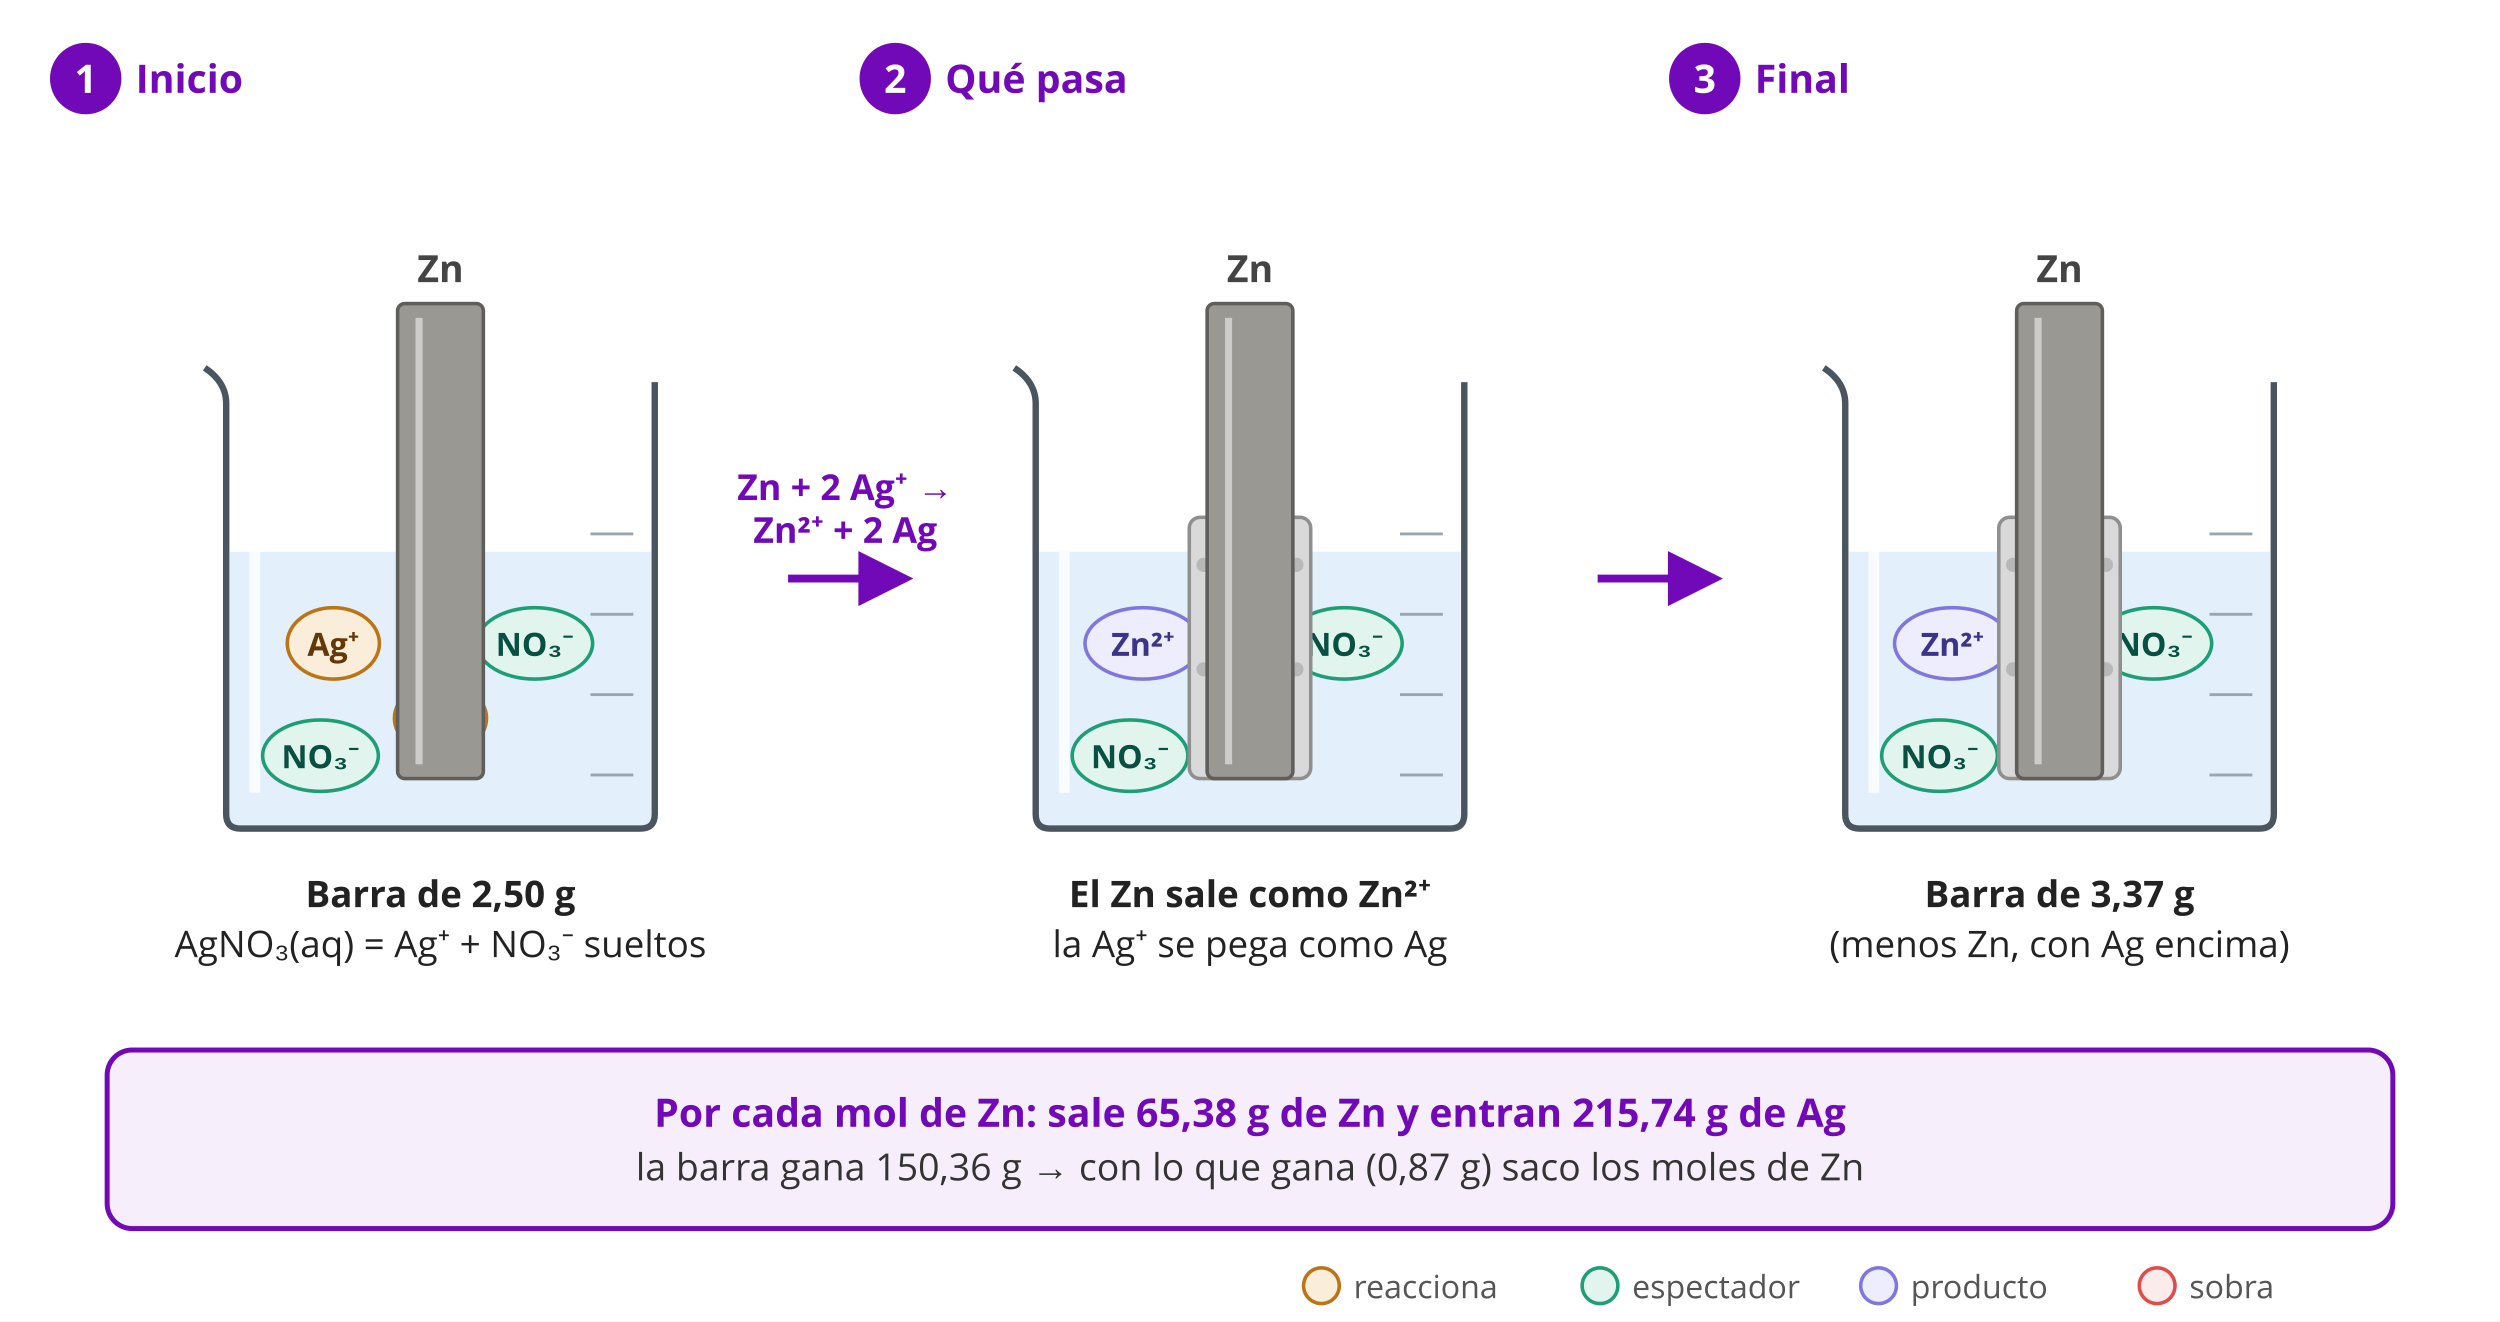
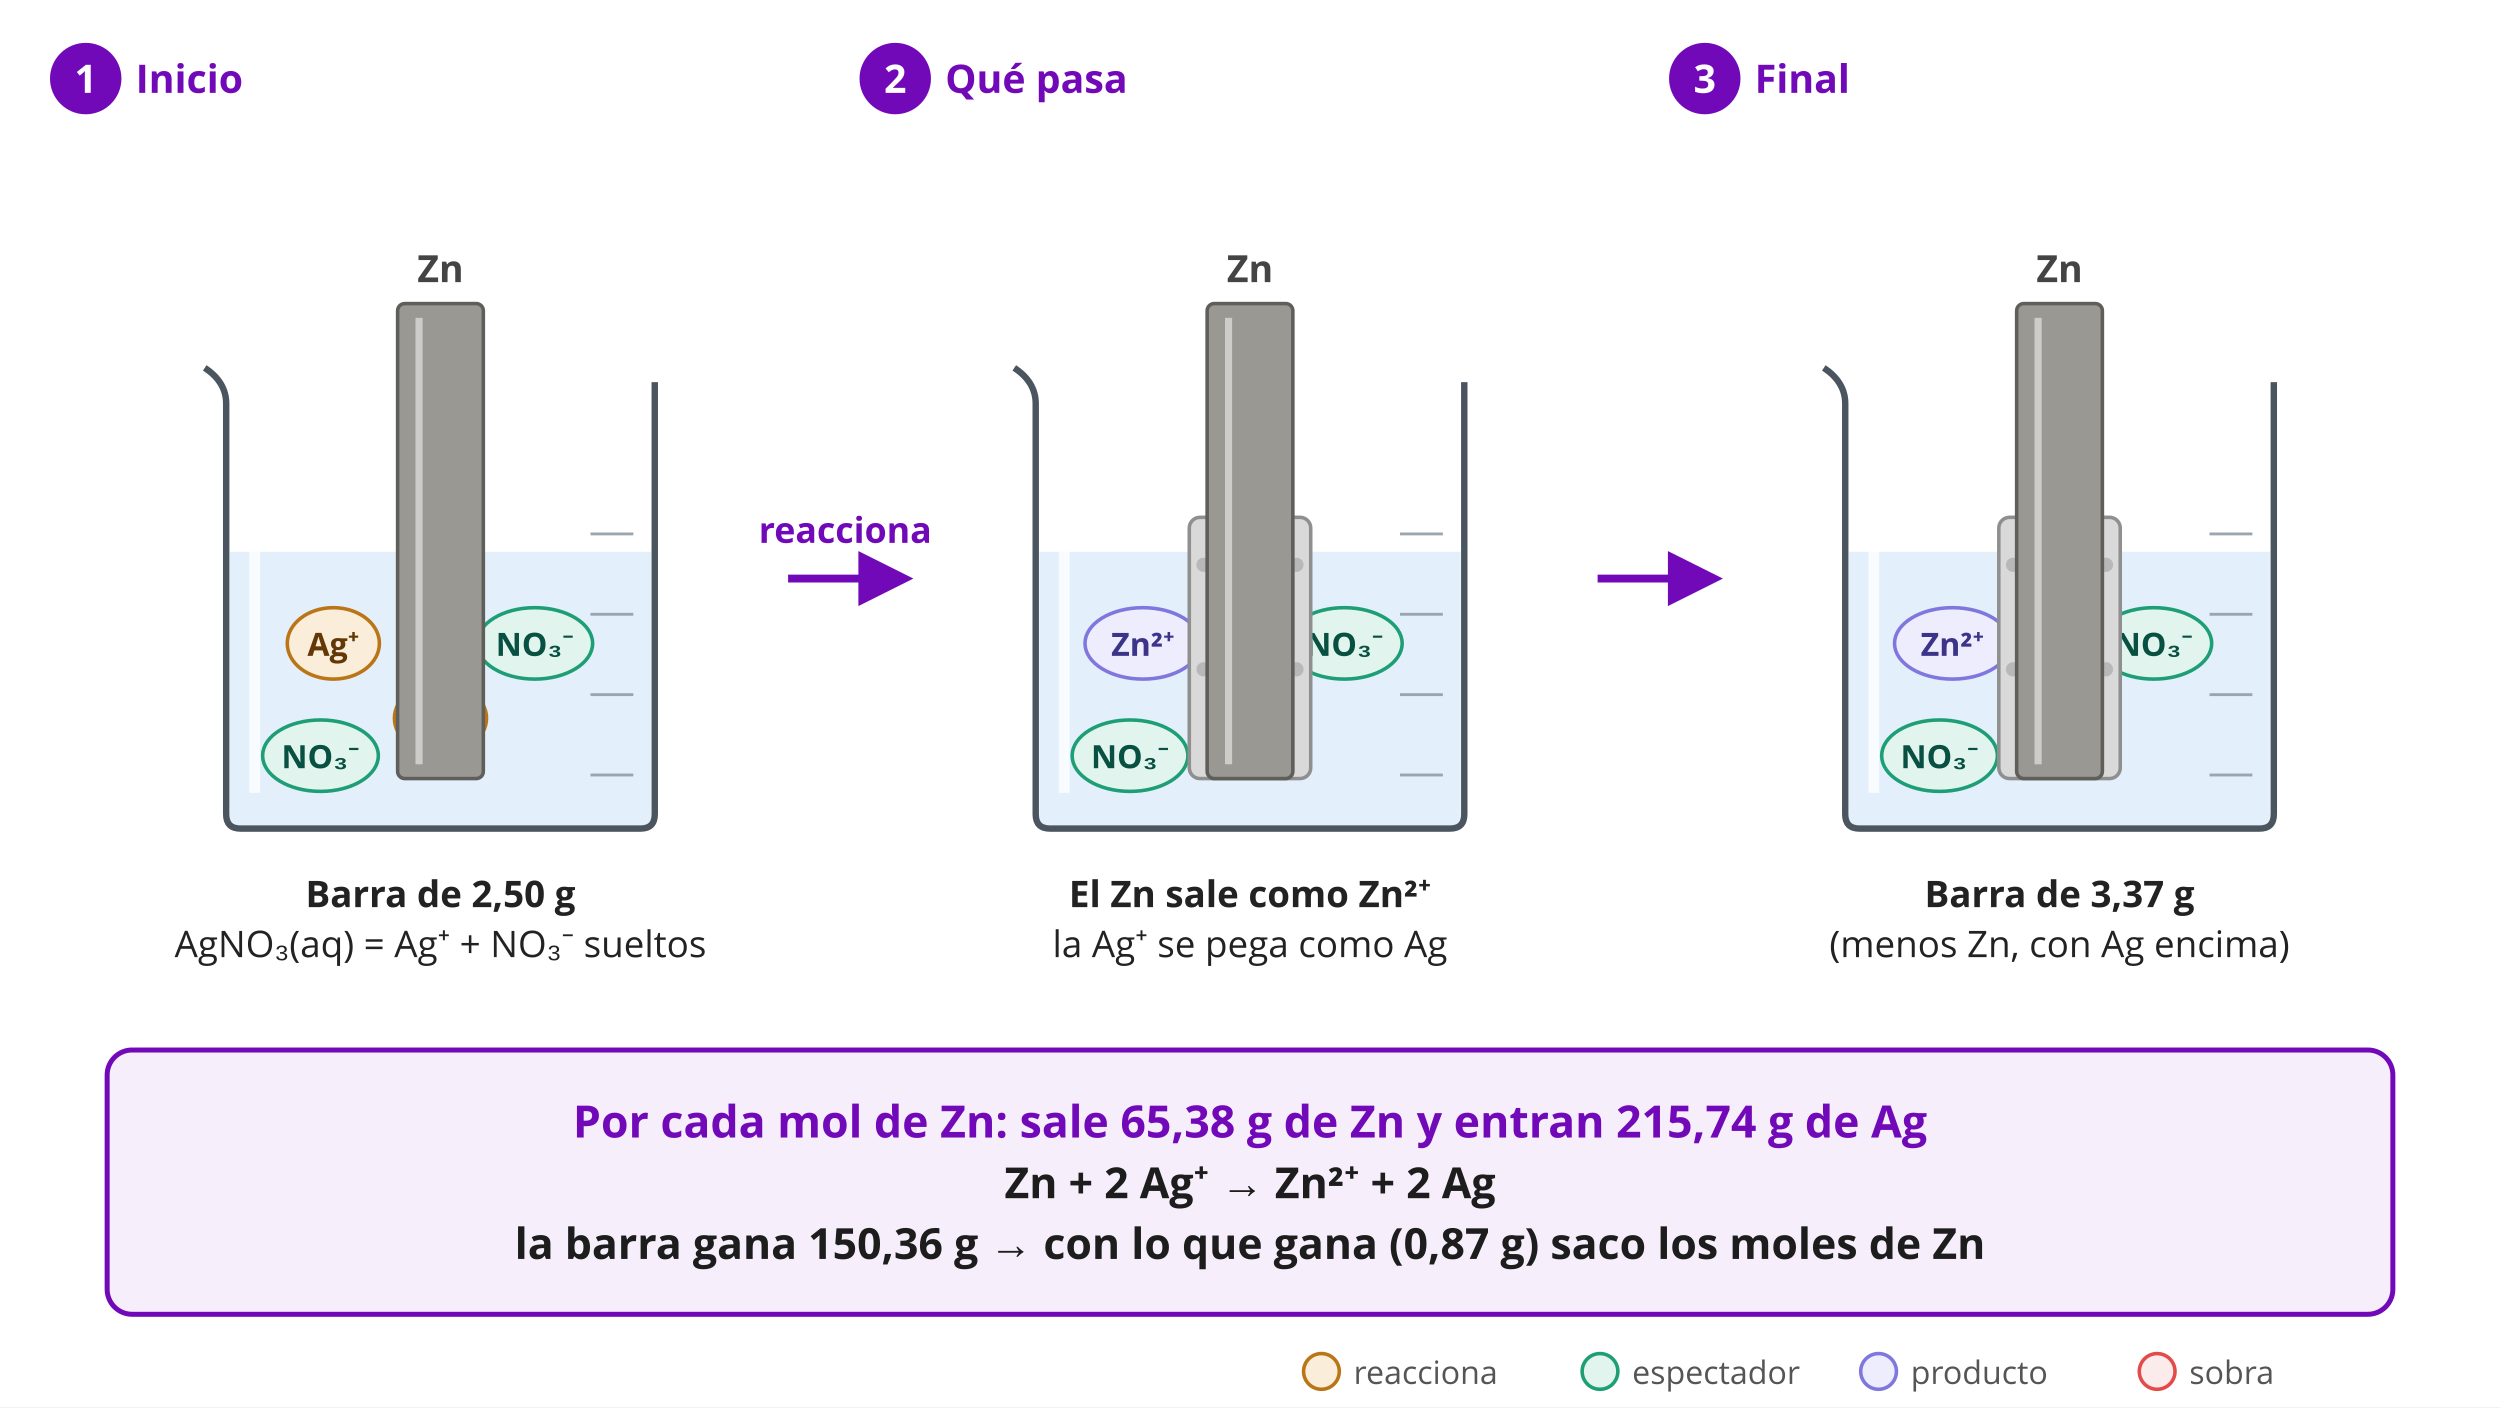
- <svg xmlns="http://www.w3.org/2000/svg" viewBox="0 0 700 370" width="700" height="370">
+ <svg xmlns="http://www.w3.org/2000/svg" viewBox="0 0 700 394" width="700" height="394">
  <defs>
    <marker id="pta" viewBox="0 0 10 10" refX="8" refY="5" markerWidth="7" markerHeight="7" orient="auto-start-reverse">
      <path d="M0 0 L10 5 L0 10 z" fill="#7209b9" />
    </marker>
  </defs>
-   <rect width="700" height="370" fill="white" />
+   <rect width="700" height="394" fill="white" />
  <circle cx="24.0" cy="22" r="10" fill="#7209b9" />
  <text x="24.0" y="26" text-anchor="middle" font-size="11" font-weight="bold" fill="white" font-family="Open Sans, Arial, sans-serif">1</text>
  <text x="40.0" y="26" text-anchor="start" font-size="11.5" font-weight="bold" fill="#7209b9" font-family="Open Sans, Arial, sans-serif" />
  <text x="38.0" y="26" text-anchor="start" font-size="11" font-weight="bold" fill="#7209b9" font-family="Open Sans, Arial, sans-serif">Inicio</text>
  <rect x="64.333" y="154.5" width="118" height="76.5" fill="#e3f0fb" />
  <path d="M57.333 103 Q63.333 107 63.333 113 V228 Q63.333 232 67.333 232 H179.333 Q183.333 232 183.333 228 V107" fill="none" stroke="#4a5560" stroke-width="1.8" />
  <line x1="165.333" y1="217.0" x2="177.333" y2="217.0" stroke="#9aa5ae" stroke-width=".8" />
  <line x1="165.333" y1="194.5" x2="177.333" y2="194.5" stroke="#9aa5ae" stroke-width=".8" />
  <line x1="165.333" y1="172.0" x2="177.333" y2="172.0" stroke="#9aa5ae" stroke-width=".8" />
  <line x1="165.333" y1="149.5" x2="177.333" y2="149.5" stroke="#9aa5ae" stroke-width=".8" />
  <line x1="71.333" y1="121" x2="71.333" y2="222" stroke="white" stroke-width="3" opacity=".8" />
  <ellipse cx="93.333" cy="180.15" rx="12.9" ry="10" fill="#FAEEDA" stroke="#BA7517" stroke-width="1" />
  <text x="93.333" y="183.65" text-anchor="middle" font-size="9" font-weight="bold" fill="#633806" font-family="Open Sans, Arial, sans-serif">Ag⁺</text>
  <ellipse cx="149.733" cy="180.15" rx="16.2" ry="10" fill="#E1F5EE" stroke="#1D9E75" stroke-width="1" />
  <text x="149.733" y="183.65" text-anchor="middle" font-size="9" font-weight="bold" fill="#085041" font-family="Open Sans, Arial, sans-serif">NO₃⁻</text>
  <ellipse cx="123.333" cy="201.11" rx="12.9" ry="10" fill="#FAEEDA" stroke="#BA7517" stroke-width="1" />
  <text x="123.333" y="204.61" text-anchor="middle" font-size="9" font-weight="bold" fill="#633806" font-family="Open Sans, Arial, sans-serif">Ag⁺</text>
  <ellipse cx="89.733" cy="211.59" rx="16.2" ry="10" fill="#E1F5EE" stroke="#1D9E75" stroke-width="1" />
  <text x="89.733" y="215.09" text-anchor="middle" font-size="9" font-weight="bold" fill="#085041" font-family="Open Sans, Arial, sans-serif">NO₃⁻</text>
  <rect x="111.333" y="85" width="24" height="133" rx="2" fill="#9a9893" stroke="#5F5E5A" />
  <line x1="117.333" y1="89" x2="117.333" y2="214" stroke="white" stroke-width="2" opacity=".5" />
  <text x="123.333" y="79" text-anchor="middle" font-size="10.5" font-weight="bold" fill="#444" font-family="Open Sans, Arial, sans-serif">Zn</text>
  <text x="123.333" y="254" text-anchor="middle" font-size="10.3" font-weight="bold" fill="#222" font-family="Open Sans, Arial, sans-serif">Barra de 2,50 g</text>
  <text x="123.333" y="268" text-anchor="middle" font-size="10.3" font-weight="normal" fill="#222" font-family="Open Sans, Arial, sans-serif">AgNO₃(aq) = Ag⁺ + NO₃⁻ sueltos</text>
  <path d="M220.667 162 L252.667 162" fill="none" stroke="#7209b9" stroke-width="2.2" marker-end="url(#pta)" />
-   <text x="236.667" y="140.0" text-anchor="middle" font-size="10" font-weight="bold" fill="#7209b9" font-family="Open Sans, Arial, sans-serif">Zn + 2 Ag⁺ →</text>
-   <text x="236.667" y="152.0" text-anchor="middle" font-size="10" font-weight="bold" fill="#7209b9" font-family="Open Sans, Arial, sans-serif">Zn²⁺ + 2 Ag</text>
+   <text x="236.667" y="152.0" text-anchor="middle" font-size="10" font-weight="bold" fill="#7209b9" font-family="Open Sans, Arial, sans-serif">reacciona</text>
  <circle cx="250.667" cy="22" r="10" fill="#7209b9" />
  <text x="250.667" y="26" text-anchor="middle" font-size="11" font-weight="bold" fill="white" font-family="Open Sans, Arial, sans-serif">2</text>
  <text x="266.667" y="26" text-anchor="start" font-size="11.5" font-weight="bold" fill="#7209b9" font-family="Open Sans, Arial, sans-serif" />
  <text x="264.667" y="26" text-anchor="start" font-size="11" font-weight="bold" fill="#7209b9" font-family="Open Sans, Arial, sans-serif">Qué pasa</text>
  <rect x="291.0" y="154.5" width="118" height="76.5" fill="#e3f0fb" />
  <path d="M284.0 103 Q290.0 107 290.0 113 V228 Q290.0 232 294.0 232 H406.0 Q410.0 232 410.0 228 V107" fill="none" stroke="#4a5560" stroke-width="1.8" />
  <line x1="392.0" y1="217.0" x2="404.0" y2="217.0" stroke="#9aa5ae" stroke-width=".8" />
  <line x1="392.0" y1="194.5" x2="404.0" y2="194.5" stroke="#9aa5ae" stroke-width=".8" />
  <line x1="392.0" y1="172.0" x2="404.0" y2="172.0" stroke="#9aa5ae" stroke-width=".8" />
  <line x1="392.0" y1="149.5" x2="404.0" y2="149.5" stroke="#9aa5ae" stroke-width=".8" />
  <line x1="298.0" y1="121" x2="298.0" y2="222" stroke="white" stroke-width="3" opacity=".8" />
  <ellipse cx="320.0" cy="180.15" rx="16.2" ry="10" fill="#EEEDFE" stroke="#7F77DD" stroke-width="1" />
  <text x="320.0" y="183.65" text-anchor="middle" font-size="9" font-weight="bold" fill="#3C3489" font-family="Open Sans, Arial, sans-serif">Zn²⁺</text>
  <ellipse cx="376.4" cy="180.15" rx="16.2" ry="10" fill="#E1F5EE" stroke="#1D9E75" stroke-width="1" />
  <text x="376.4" y="183.65" text-anchor="middle" font-size="9" font-weight="bold" fill="#085041" font-family="Open Sans, Arial, sans-serif">NO₃⁻</text>
  <ellipse cx="350.0" cy="201.11" rx="12.9" ry="10" fill="#FAEEDA" stroke="#BA7517" stroke-width="1" />
  <text x="350.0" y="204.61" text-anchor="middle" font-size="9" font-weight="bold" fill="#633806" font-family="Open Sans, Arial, sans-serif">Ag⁺</text>
  <ellipse cx="316.4" cy="211.59" rx="16.2" ry="10" fill="#E1F5EE" stroke="#1D9E75" stroke-width="1" />
  <text x="316.4" y="215.09" text-anchor="middle" font-size="9" font-weight="bold" fill="#085041" font-family="Open Sans, Arial, sans-serif">NO₃⁻</text>
  <rect x="333.0" y="144.85" width="34" height="73.15" rx="3" fill="#d9d9d9" stroke="#8f8f8f" />
  <circle cx="337.0" cy="158.15" r="2" fill="#b8b8b8" />
  <circle cx="350.0" cy="158.15" r="2" fill="#b8b8b8" />
  <circle cx="363.0" cy="158.15" r="2" fill="#b8b8b8" />
  <circle cx="337.0" cy="187.41" r="2" fill="#b8b8b8" />
  <circle cx="350.0" cy="187.41" r="2" fill="#b8b8b8" />
  <circle cx="363.0" cy="187.41" r="2" fill="#b8b8b8" />
  <rect x="338.0" y="85" width="24" height="133" rx="2" fill="#9a9893" stroke="#5F5E5A" />
  <line x1="344.0" y1="89" x2="344.0" y2="214" stroke="white" stroke-width="2" opacity=".5" />
  <text x="350.0" y="79" text-anchor="middle" font-size="10.5" font-weight="bold" fill="#444" font-family="Open Sans, Arial, sans-serif">Zn</text>
  <text x="350.0" y="254" text-anchor="middle" font-size="10.3" font-weight="bold" fill="#222" font-family="Open Sans, Arial, sans-serif">El Zn sale como Zn²⁺</text>
  <text x="350.0" y="268" text-anchor="middle" font-size="10.3" font-weight="normal" fill="#222" font-family="Open Sans, Arial, sans-serif">la Ag⁺ se pega como Ag</text>
  <path d="M447.333 162 L479.333 162" fill="none" stroke="#7209b9" stroke-width="2.2" marker-end="url(#pta)" />
  <circle cx="477.333" cy="22" r="10" fill="#7209b9" />
  <text x="477.333" y="26" text-anchor="middle" font-size="11" font-weight="bold" fill="white" font-family="Open Sans, Arial, sans-serif">3</text>
  <text x="493.333" y="26" text-anchor="start" font-size="11.5" font-weight="bold" fill="#7209b9" font-family="Open Sans, Arial, sans-serif" />
  <text x="491.333" y="26" text-anchor="start" font-size="11" font-weight="bold" fill="#7209b9" font-family="Open Sans, Arial, sans-serif">Final</text>
  <rect x="517.667" y="154.5" width="118" height="76.5" fill="#e3f0fb" />
  <path d="M510.667 103 Q516.667 107 516.667 113 V228 Q516.667 232 520.667 232 H632.667 Q636.667 232 636.667 228 V107" fill="none" stroke="#4a5560" stroke-width="1.8" />
  <line x1="618.667" y1="217.0" x2="630.667" y2="217.0" stroke="#9aa5ae" stroke-width=".8" />
  <line x1="618.667" y1="194.5" x2="630.667" y2="194.5" stroke="#9aa5ae" stroke-width=".8" />
  <line x1="618.667" y1="172.0" x2="630.667" y2="172.0" stroke="#9aa5ae" stroke-width=".8" />
  <line x1="618.667" y1="149.5" x2="630.667" y2="149.5" stroke="#9aa5ae" stroke-width=".8" />
  <line x1="524.667" y1="121" x2="524.667" y2="222" stroke="white" stroke-width="3" opacity=".8" />
  <ellipse cx="546.667" cy="180.15" rx="16.2" ry="10" fill="#EEEDFE" stroke="#7F77DD" stroke-width="1" />
  <text x="546.667" y="183.65" text-anchor="middle" font-size="9" font-weight="bold" fill="#3C3489" font-family="Open Sans, Arial, sans-serif">Zn²⁺</text>
  <ellipse cx="603.067" cy="180.15" rx="16.2" ry="10" fill="#E1F5EE" stroke="#1D9E75" stroke-width="1" />
  <text x="603.067" y="183.65" text-anchor="middle" font-size="9" font-weight="bold" fill="#085041" font-family="Open Sans, Arial, sans-serif">NO₃⁻</text>
  <ellipse cx="576.667" cy="201.11" rx="16.2" ry="10" fill="#EEEDFE" stroke="#7F77DD" stroke-width="1" />
  <text x="576.667" y="204.61" text-anchor="middle" font-size="9" font-weight="bold" fill="#3C3489" font-family="Open Sans, Arial, sans-serif">Zn²⁺</text>
  <ellipse cx="543.067" cy="211.59" rx="16.2" ry="10" fill="#E1F5EE" stroke="#1D9E75" stroke-width="1" />
  <text x="543.067" y="215.09" text-anchor="middle" font-size="9" font-weight="bold" fill="#085041" font-family="Open Sans, Arial, sans-serif">NO₃⁻</text>
  <rect x="559.667" y="144.85" width="34" height="73.15" rx="3" fill="#d9d9d9" stroke="#8f8f8f" />
  <circle cx="563.667" cy="158.15" r="2" fill="#b8b8b8" />
  <circle cx="576.667" cy="158.15" r="2" fill="#b8b8b8" />
  <circle cx="589.667" cy="158.15" r="2" fill="#b8b8b8" />
  <circle cx="563.667" cy="187.41" r="2" fill="#b8b8b8" />
  <circle cx="576.667" cy="187.41" r="2" fill="#b8b8b8" />
  <circle cx="589.667" cy="187.41" r="2" fill="#b8b8b8" />
  <rect x="564.667" y="85" width="24" height="133" rx="2" fill="#9a9893" stroke="#5F5E5A" />
  <line x1="570.667" y1="89" x2="570.667" y2="214" stroke="white" stroke-width="2" opacity=".5" />
  <text x="576.667" y="79" text-anchor="middle" font-size="10.5" font-weight="bold" fill="#444" font-family="Open Sans, Arial, sans-serif">Zn</text>
  <text x="576.667" y="254" text-anchor="middle" font-size="10.3" font-weight="bold" fill="#222" font-family="Open Sans, Arial, sans-serif">Barra de 3,37 g</text>
  <text x="576.667" y="268" text-anchor="middle" font-size="10.3" font-weight="normal" fill="#222" font-family="Open Sans, Arial, sans-serif">(menos Zn, con Ag encima)</text>
-   <rect x="30" y="294" width="640" height="50" rx="7" fill="#f6effb" stroke="#7209b9" stroke-width="1.4" />
-   <text x="350.0" y="315.5" text-anchor="middle" font-size="11" font-weight="bold" fill="#7209b9" font-family="Open Sans, Arial, sans-serif">Por cada mol de Zn: sale 65,38 g de Zn y entran 215,74 g de Ag</text>
-   <text x="350.0" y="330.5" text-anchor="middle" font-size="10.5" font-weight="normal" fill="#333" font-family="Open Sans, Arial, sans-serif">la barra gana 150,36 g → con lo que gana (0,87 g) saco los moles de Zn</text>
-   <circle cx="370" cy="360" r="5" fill="#FAEEDA" stroke="#BA7517" />
-   <text x="379" y="363.5" text-anchor="start" font-size="9" font-weight="normal" fill="#555" font-family="Open Sans, Arial, sans-serif">reacciona</text>
-   <circle cx="448" cy="360" r="5" fill="#E1F5EE" stroke="#1D9E75" />
-   <text x="457" y="363.5" text-anchor="start" font-size="9" font-weight="normal" fill="#555" font-family="Open Sans, Arial, sans-serif">espectador</text>
-   <circle cx="526" cy="360" r="5" fill="#EEEDFE" stroke="#7F77DD" />
-   <text x="535" y="363.5" text-anchor="start" font-size="9" font-weight="normal" fill="#555" font-family="Open Sans, Arial, sans-serif">producto</text>
-   <circle cx="604" cy="360" r="5" fill="#FCEBEB" stroke="#E24B4A" />
-   <text x="613" y="363.5" text-anchor="start" font-size="9" font-weight="normal" fill="#555" font-family="Open Sans, Arial, sans-serif">sobra</text>
+   <rect x="30" y="294" width="640" height="74" rx="7" fill="#f6effb" stroke="#7209b9" stroke-width="1.4" />
+   <text x="350.0" y="318.5" text-anchor="middle" font-size="12.5" font-weight="bold" fill="#7209b9" font-family="Open Sans, Arial, sans-serif">Por cada mol de Zn: sale 65,38 g de Zn y entran 215,74 g de Ag</text>
+   <text x="350.0" y="335.5" text-anchor="middle" font-size="12" font-weight="bold" fill="#1d1d1d" font-family="Open Sans, Arial, sans-serif">Zn + 2 Ag⁺ → Zn²⁺ + 2 Ag</text>
+   <text x="350.0" y="352.5" text-anchor="middle" font-size="12" font-weight="bold" fill="#1d1d1d" font-family="Open Sans, Arial, sans-serif">la barra gana 150,36 g → con lo que gana (0,87 g) saco los moles de Zn</text>
+   <circle cx="370" cy="384" r="5" fill="#FAEEDA" stroke="#BA7517" />
+   <text x="379" y="387.5" text-anchor="start" font-size="9" font-weight="normal" fill="#555" font-family="Open Sans, Arial, sans-serif">reacciona</text>
+   <circle cx="448" cy="384" r="5" fill="#E1F5EE" stroke="#1D9E75" />
+   <text x="457" y="387.5" text-anchor="start" font-size="9" font-weight="normal" fill="#555" font-family="Open Sans, Arial, sans-serif">espectador</text>
+   <circle cx="526" cy="384" r="5" fill="#EEEDFE" stroke="#7F77DD" />
+   <text x="535" y="387.5" text-anchor="start" font-size="9" font-weight="normal" fill="#555" font-family="Open Sans, Arial, sans-serif">producto</text>
+   <circle cx="604" cy="384" r="5" fill="#FCEBEB" stroke="#E24B4A" />
+   <text x="613" y="387.5" text-anchor="start" font-size="9" font-weight="normal" fill="#555" font-family="Open Sans, Arial, sans-serif">sobra</text>
</svg>
